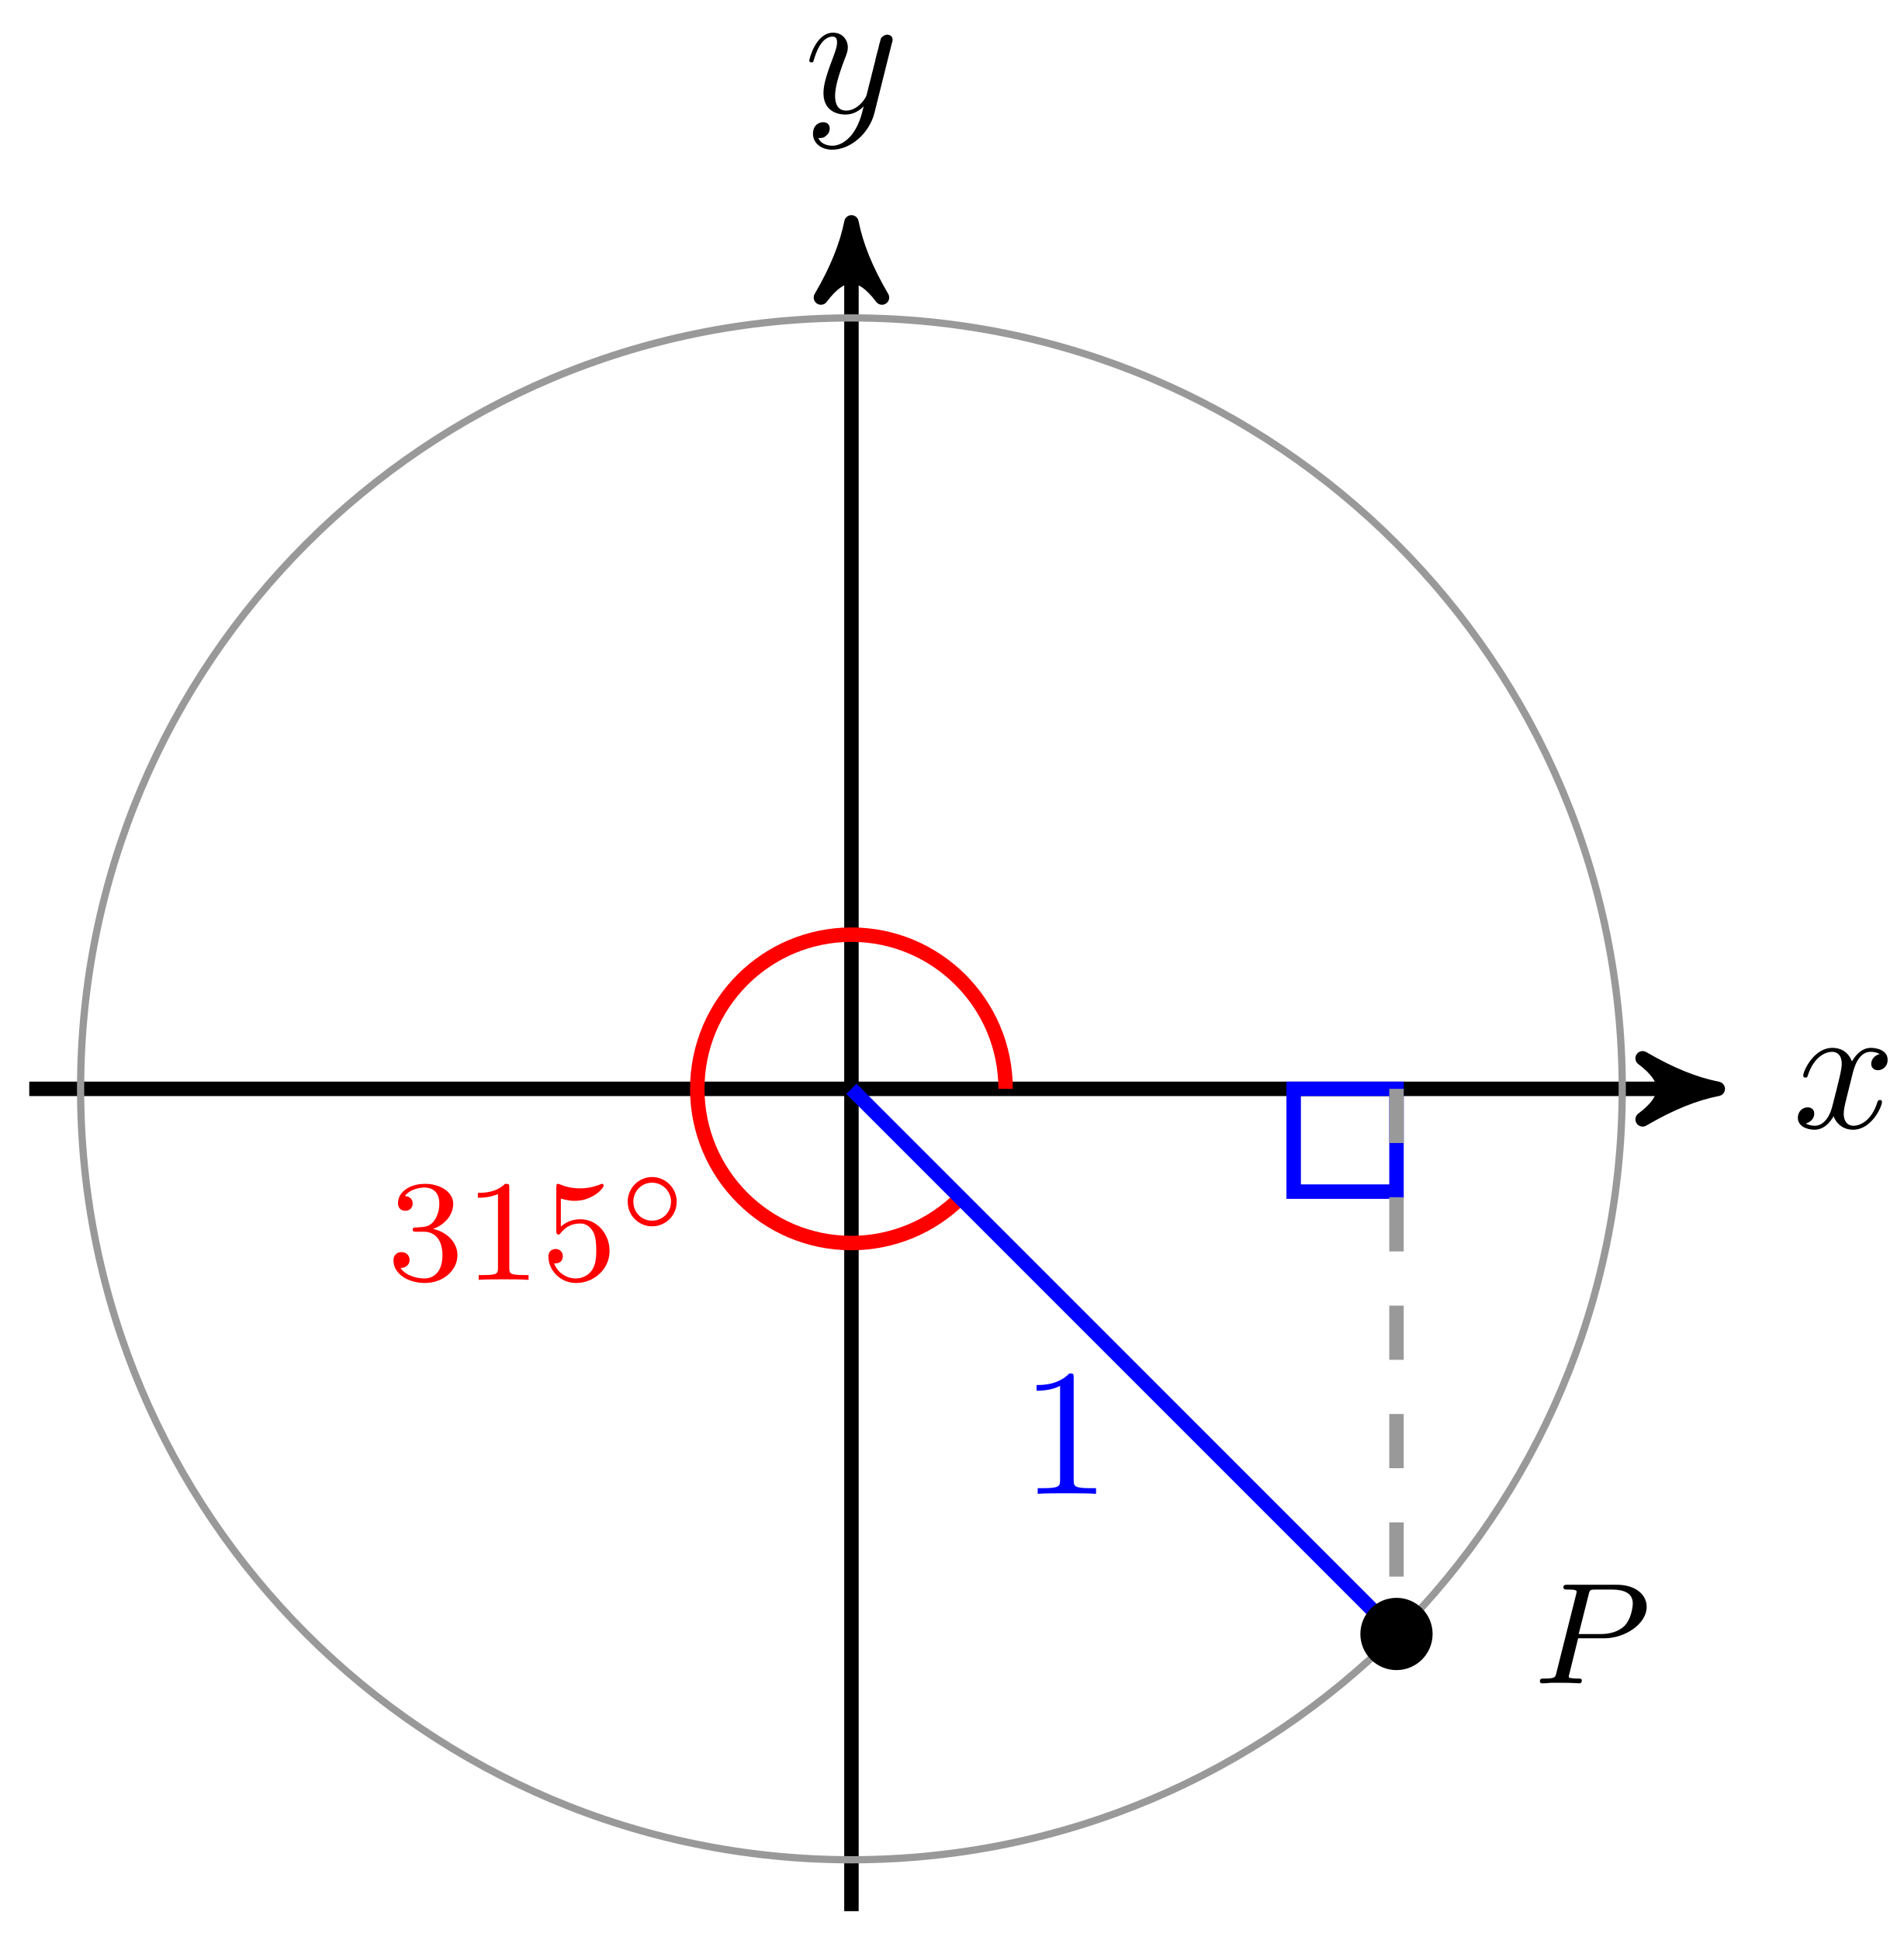
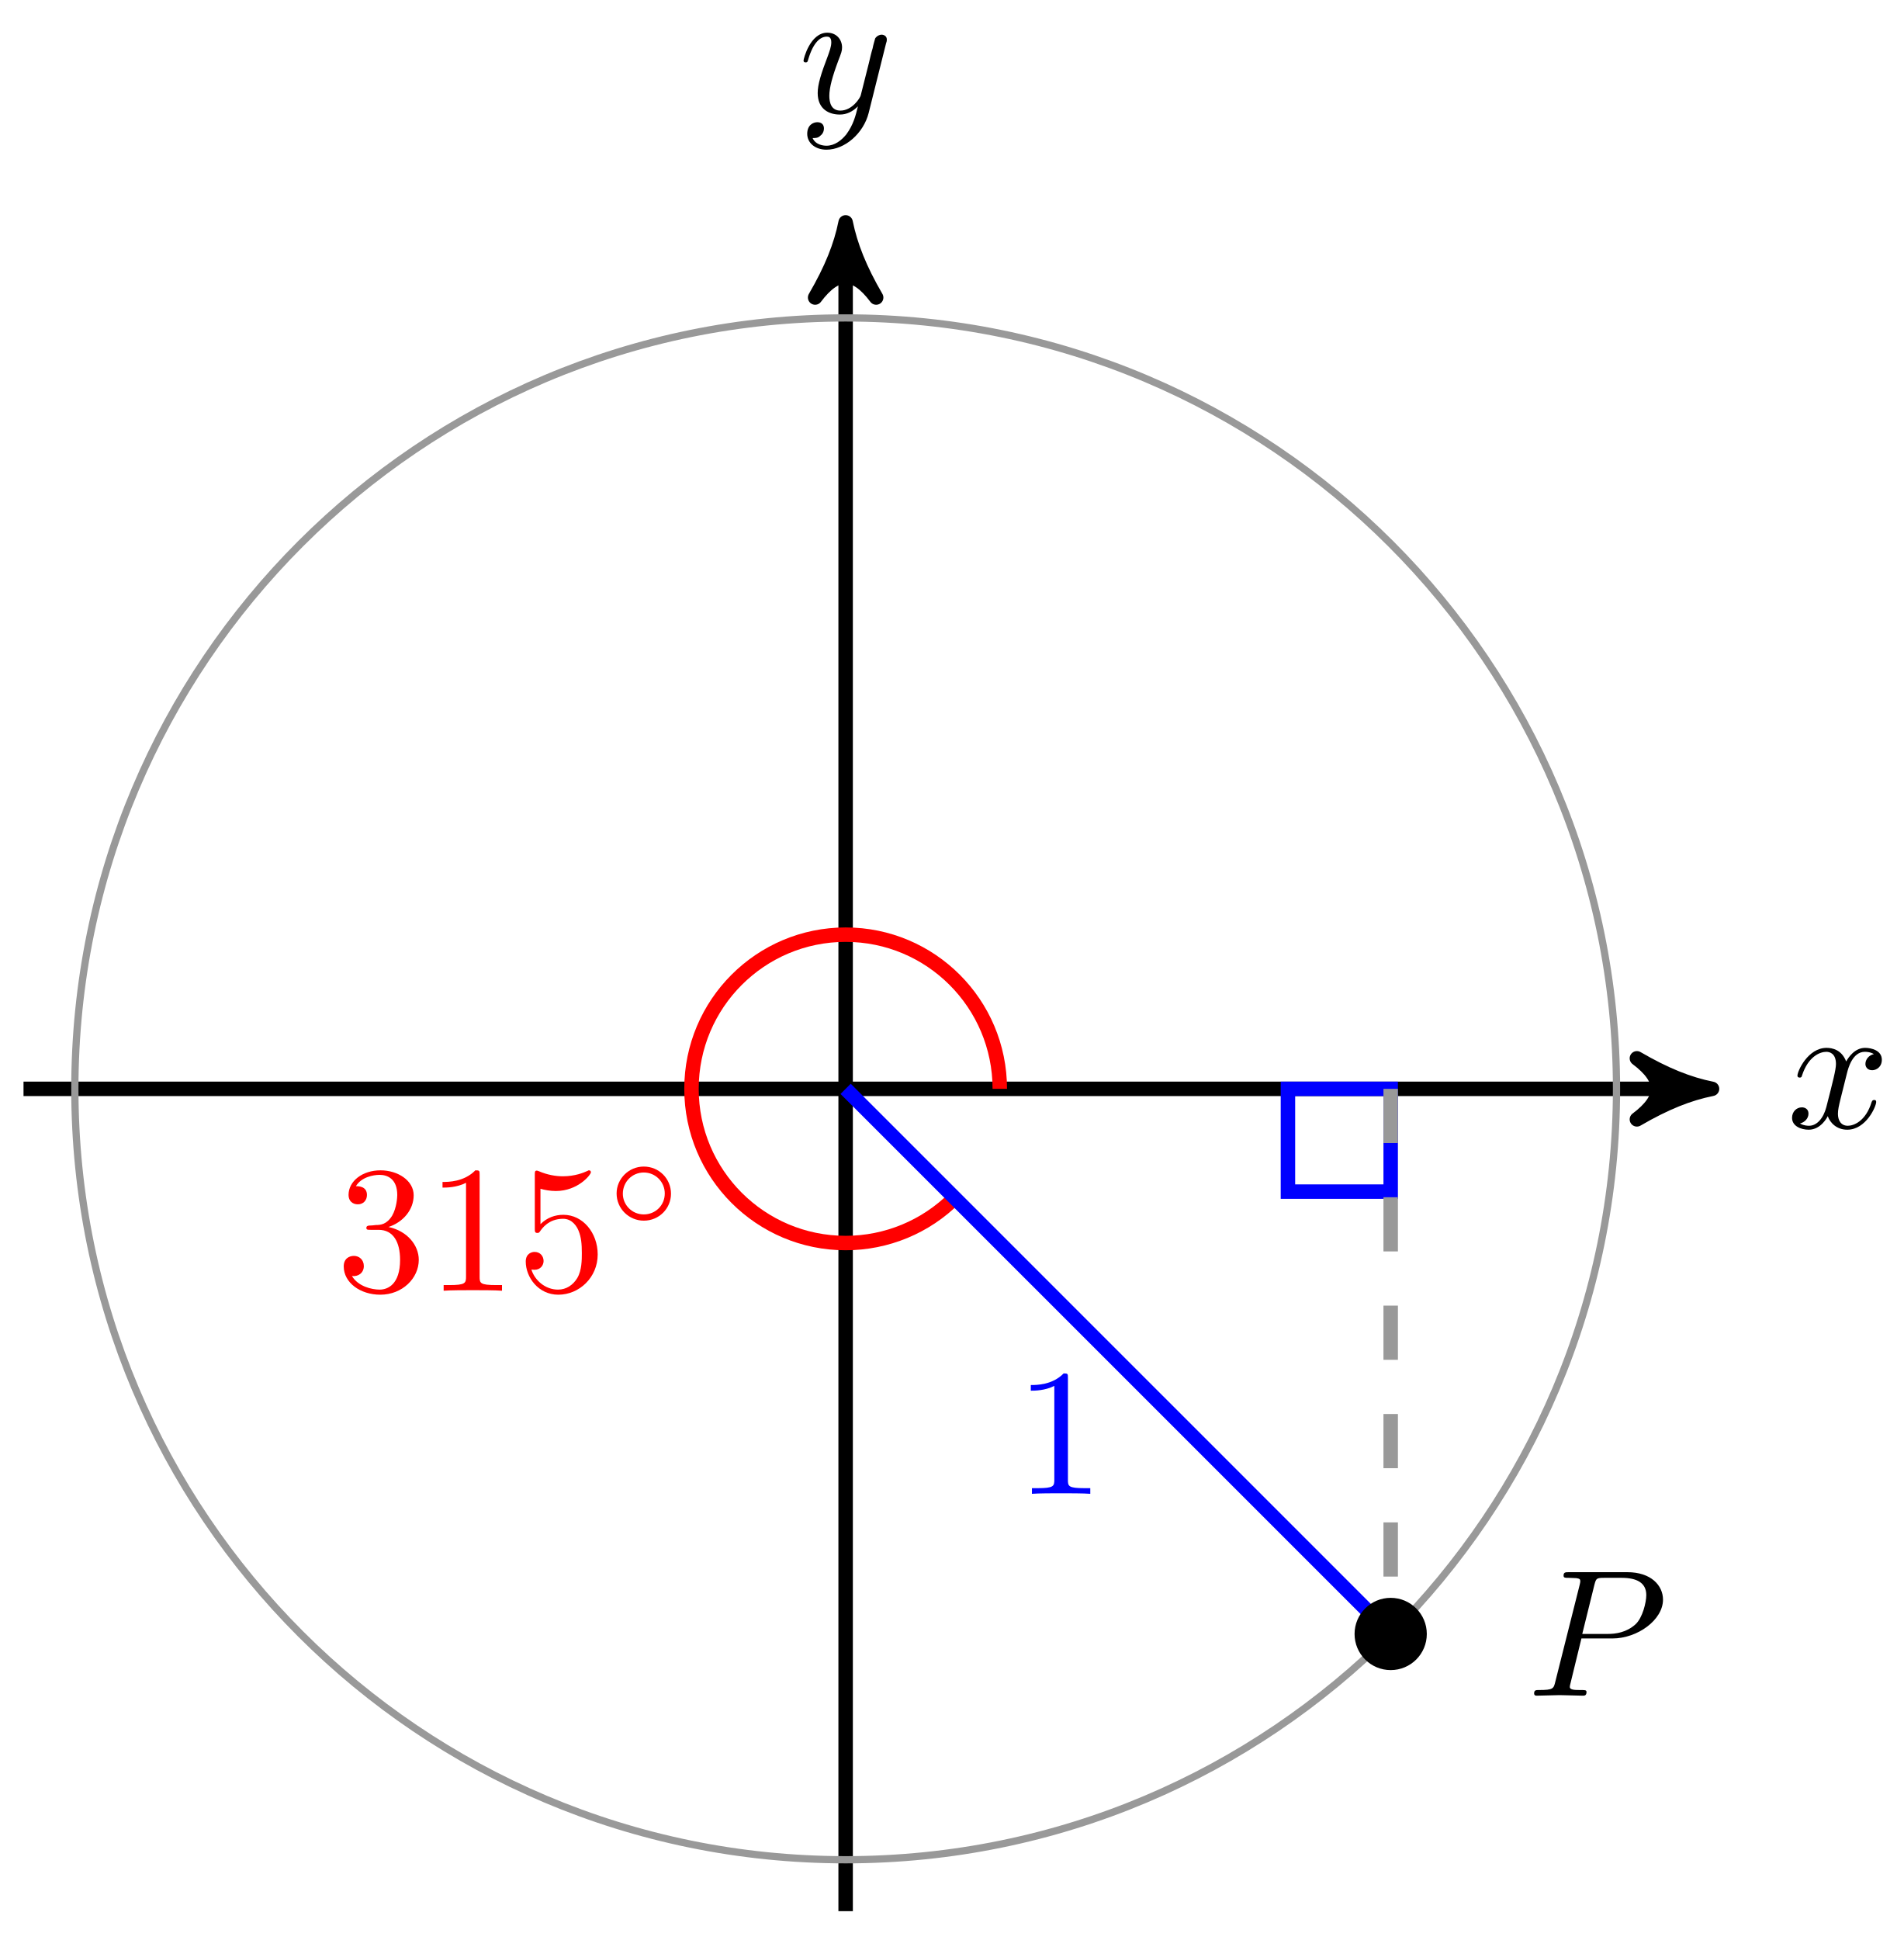
<svg xmlns="http://www.w3.org/2000/svg" xmlns:xlink="http://www.w3.org/1999/xlink" width="105pt" height="107pt" viewBox="0 0 105 107" version="1.1">
  <defs>
    <g>
      <symbol overflow="visible" id="glyph0-0">
        <path style="stroke:none;" d="" />
      </symbol>
      <symbol overflow="visible" id="glyph0-1">
        <path style="stroke:none;" d="M 4.844 -3.797 C 4.891 -3.938 4.891 -3.953 4.891 -4.031 C 4.891 -4.203 4.75 -4.297 4.594 -4.297 C 4.5 -4.297 4.344 -4.234 4.25 -4.094 C 4.234 -4.031 4.141 -3.734 4.109 -3.547 C 4.031 -3.297 3.969 -3.016 3.906 -2.75 L 3.453 -0.953 C 3.422 -0.812 2.984 -0.109 2.328 -0.109 C 1.828 -0.109 1.719 -0.547 1.719 -0.922 C 1.719 -1.375 1.891 -2 2.219 -2.875 C 2.375 -3.281 2.422 -3.391 2.422 -3.594 C 2.422 -4.031 2.109 -4.406 1.609 -4.406 C 0.656 -4.406 0.297 -2.953 0.297 -2.875 C 0.297 -2.766 0.391 -2.766 0.406 -2.766 C 0.516 -2.766 0.516 -2.797 0.562 -2.953 C 0.844 -3.891 1.234 -4.188 1.578 -4.188 C 1.656 -4.188 1.828 -4.188 1.828 -3.875 C 1.828 -3.625 1.719 -3.359 1.656 -3.172 C 1.25 -2.109 1.078 -1.547 1.078 -1.078 C 1.078 -0.188 1.703 0.109 2.297 0.109 C 2.688 0.109 3.016 -0.062 3.297 -0.344 C 3.172 0.172 3.047 0.672 2.656 1.203 C 2.391 1.531 2.016 1.828 1.562 1.828 C 1.422 1.828 0.969 1.797 0.797 1.406 C 0.953 1.406 1.094 1.406 1.219 1.281 C 1.328 1.203 1.422 1.062 1.422 0.875 C 1.422 0.562 1.156 0.531 1.062 0.531 C 0.828 0.531 0.5 0.688 0.5 1.172 C 0.5 1.672 0.938 2.047 1.562 2.047 C 2.578 2.047 3.609 1.141 3.891 0.016 Z M 4.844 -3.797 " />
      </symbol>
      <symbol overflow="visible" id="glyph0-2">
        <path style="stroke:none;" d="M 3.328 -3.016 C 3.391 -3.266 3.625 -4.188 4.312 -4.188 C 4.359 -4.188 4.609 -4.188 4.812 -4.062 C 4.531 -4 4.344 -3.766 4.344 -3.516 C 4.344 -3.359 4.453 -3.172 4.719 -3.172 C 4.938 -3.172 5.25 -3.344 5.25 -3.75 C 5.25 -4.266 4.672 -4.406 4.328 -4.406 C 3.75 -4.406 3.406 -3.875 3.281 -3.656 C 3.031 -4.312 2.5 -4.406 2.203 -4.406 C 1.172 -4.406 0.594 -3.125 0.594 -2.875 C 0.594 -2.766 0.703 -2.766 0.719 -2.766 C 0.797 -2.766 0.828 -2.797 0.844 -2.875 C 1.188 -3.938 1.844 -4.188 2.188 -4.188 C 2.375 -4.188 2.719 -4.094 2.719 -3.516 C 2.719 -3.203 2.547 -2.547 2.188 -1.141 C 2.031 -0.531 1.672 -0.109 1.234 -0.109 C 1.172 -0.109 0.953 -0.109 0.734 -0.234 C 0.984 -0.297 1.203 -0.5 1.203 -0.781 C 1.203 -1.047 0.984 -1.125 0.844 -1.125 C 0.531 -1.125 0.297 -0.875 0.297 -0.547 C 0.297 -0.094 0.781 0.109 1.219 0.109 C 1.891 0.109 2.25 -0.594 2.266 -0.641 C 2.391 -0.281 2.75 0.109 3.344 0.109 C 4.375 0.109 4.938 -1.172 4.938 -1.422 C 4.938 -1.531 4.859 -1.531 4.828 -1.531 C 4.734 -1.531 4.719 -1.484 4.688 -1.422 C 4.359 -0.344 3.688 -0.109 3.375 -0.109 C 2.984 -0.109 2.828 -0.422 2.828 -0.766 C 2.828 -0.984 2.875 -1.203 2.984 -1.641 Z M 3.328 -3.016 " />
      </symbol>
+       <symbol overflow="visible" id="glyph0-3">
+         <path style="stroke:none;" d="M 3.016 -3.156 L 4.719 -3.156 C 6.125 -3.156 7.516 -4.188 7.516 -5.297 C 7.516 -6.078 6.859 -6.812 5.547 -6.812 L 2.328 -6.812 C 2.141 -6.812 2.031 -6.812 2.031 -6.625 C 2.031 -6.5 2.109 -6.5 2.312 -6.5 C 2.438 -6.5 2.625 -6.484 2.734 -6.484 C 2.906 -6.453 2.953 -6.438 2.953 -6.312 C 2.953 -6.281 2.953 -6.25 2.922 -6.125 L 1.578 -0.781 C 1.484 -0.391 1.469 -0.312 0.672 -0.312 C 0.516 -0.312 0.406 -0.312 0.406 -0.125 C 0.406 0 0.516 0 0.547 0 C 0.828 0 1.531 -0.031 1.812 -0.031 C 2.031 -0.031 2.25 -0.016 2.453 -0.016 C 2.672 -0.016 2.891 0 3.094 0 C 3.172 0 3.297 0 3.297 -0.203 C 3.297 -0.312 3.203 -0.312 3.016 -0.312 C 2.656 -0.312 2.375 -0.312 2.375 -0.484 C 2.375 -0.547 2.391 -0.594 2.406 -0.656 Z M 3.734 -6.125 C 3.828 -6.469 3.844 -6.5 4.281 -6.5 L 5.234 -6.5 C 6.062 -6.5 6.594 -6.234 6.594 -5.547 C 6.594 -5.156 6.391 -4.297 6 -3.938 C 5.5 -3.484 4.906 -3.406 4.469 -3.406 L 3.062 -3.406 Z M 3.734 -6.125 " />
+       </symbol>
      <symbol overflow="visible" id="glyph1-0">
        <path style="stroke:none;" d="" />
      </symbol>
      <symbol overflow="visible" id="glyph1-1">
-         <path style="stroke:none;" d="M 2.016 -2.656 C 2.641 -2.656 3.047 -2.203 3.047 -1.359 C 3.047 -0.359 2.484 -0.078 2.062 -0.078 C 1.625 -0.078 1.016 -0.234 0.734 -0.656 C 1.031 -0.656 1.234 -0.844 1.234 -1.094 C 1.234 -1.359 1.047 -1.531 0.781 -1.531 C 0.578 -1.531 0.344 -1.406 0.344 -1.078 C 0.344 -0.328 1.156 0.172 2.078 0.172 C 3.125 0.172 3.875 -0.562 3.875 -1.359 C 3.875 -2.031 3.344 -2.625 2.531 -2.812 C 3.156 -3.031 3.641 -3.562 3.641 -4.203 C 3.641 -4.844 2.922 -5.297 2.094 -5.297 C 1.234 -5.297 0.594 -4.844 0.594 -4.234 C 0.594 -3.938 0.781 -3.812 1 -3.812 C 1.25 -3.812 1.406 -3.984 1.406 -4.219 C 1.406 -4.516 1.141 -4.625 0.969 -4.625 C 1.312 -5.062 1.922 -5.094 2.062 -5.094 C 2.266 -5.094 2.875 -5.031 2.875 -4.203 C 2.875 -3.656 2.641 -3.312 2.531 -3.188 C 2.297 -2.938 2.109 -2.922 1.625 -2.891 C 1.469 -2.891 1.406 -2.875 1.406 -2.766 C 1.406 -2.656 1.484 -2.656 1.625 -2.656 Z M 2.016 -2.656 " />
+         <path style="stroke:none;" d="M 2.891 -3.516 C 3.703 -3.781 4.281 -4.469 4.281 -5.266 C 4.281 -6.078 3.406 -6.641 2.453 -6.641 C 1.453 -6.641 0.688 -6.047 0.688 -5.281 C 0.688 -4.953 0.906 -4.766 1.203 -4.766 C 1.5 -4.766 1.703 -4.984 1.703 -5.281 C 1.703 -5.766 1.234 -5.766 1.094 -5.766 C 1.391 -6.266 2.047 -6.391 2.406 -6.391 C 2.828 -6.391 3.375 -6.172 3.375 -5.281 C 3.375 -5.156 3.344 -4.578 3.094 -4.141 C 2.797 -3.656 2.453 -3.625 2.203 -3.625 C 2.125 -3.609 1.891 -3.594 1.812 -3.594 C 1.734 -3.578 1.672 -3.562 1.672 -3.469 C 1.672 -3.359 1.734 -3.359 1.906 -3.359 L 2.344 -3.359 C 3.156 -3.359 3.531 -2.688 3.531 -1.703 C 3.531 -0.344 2.844 -0.062 2.406 -0.062 C 1.969 -0.062 1.219 -0.234 0.875 -0.812 C 1.219 -0.766 1.531 -0.984 1.531 -1.359 C 1.531 -1.719 1.266 -1.922 0.984 -1.922 C 0.734 -1.922 0.422 -1.781 0.422 -1.344 C 0.422 -0.438 1.344 0.219 2.438 0.219 C 3.656 0.219 4.562 -0.688 4.562 -1.703 C 4.562 -2.516 3.922 -3.297 2.891 -3.516 Z M 2.891 -3.516 " />
      </symbol>
      <symbol overflow="visible" id="glyph1-2">
-         <path style="stroke:none;" d="M 2.5 -5.078 C 2.5 -5.297 2.484 -5.297 2.266 -5.297 C 1.938 -4.984 1.516 -4.797 0.766 -4.797 L 0.766 -4.531 C 0.984 -4.531 1.406 -4.531 1.875 -4.734 L 1.875 -0.656 C 1.875 -0.359 1.844 -0.266 1.094 -0.266 L 0.812 -0.266 L 0.812 0 C 1.141 -0.031 1.828 -0.031 2.188 -0.031 C 2.547 -0.031 3.234 -0.031 3.562 0 L 3.562 -0.266 L 3.281 -0.266 C 2.531 -0.266 2.5 -0.359 2.5 -0.656 Z M 2.5 -5.078 " />
+         <path style="stroke:none;" d="M 2.938 -6.375 C 2.938 -6.625 2.938 -6.641 2.703 -6.641 C 2.078 -6 1.203 -6 0.891 -6 L 0.891 -5.688 C 1.094 -5.688 1.672 -5.688 2.188 -5.953 L 2.188 -0.781 C 2.188 -0.422 2.156 -0.312 1.266 -0.312 L 0.953 -0.312 L 0.953 0 C 1.297 -0.031 2.156 -0.031 2.562 -0.031 C 2.953 -0.031 3.828 -0.031 4.172 0 L 4.172 -0.312 L 3.859 -0.312 C 2.953 -0.312 2.938 -0.422 2.938 -0.781 Z M 2.938 -6.375 " />
      </symbol>
      <symbol overflow="visible" id="glyph1-3">
-         <path style="stroke:none;" d="M 1.109 -4.484 C 1.219 -4.453 1.531 -4.359 1.875 -4.359 C 2.875 -4.359 3.469 -5.062 3.469 -5.188 C 3.469 -5.281 3.422 -5.297 3.375 -5.297 C 3.359 -5.297 3.344 -5.297 3.281 -5.266 C 2.969 -5.141 2.594 -5.047 2.172 -5.047 C 1.703 -5.047 1.312 -5.156 1.062 -5.266 C 0.984 -5.297 0.969 -5.297 0.953 -5.297 C 0.859 -5.297 0.859 -5.219 0.859 -5.062 L 0.859 -2.734 C 0.859 -2.594 0.859 -2.5 0.984 -2.5 C 1.047 -2.5 1.062 -2.531 1.109 -2.594 C 1.203 -2.703 1.5 -3.109 2.188 -3.109 C 2.625 -3.109 2.844 -2.75 2.922 -2.594 C 3.047 -2.312 3.062 -1.938 3.062 -1.641 C 3.062 -1.344 3.062 -0.906 2.844 -0.562 C 2.688 -0.312 2.359 -0.078 1.938 -0.078 C 1.422 -0.078 0.922 -0.391 0.734 -0.922 C 0.75 -0.906 0.812 -0.906 0.812 -0.906 C 1.031 -0.906 1.219 -1.047 1.219 -1.297 C 1.219 -1.594 0.984 -1.703 0.828 -1.703 C 0.672 -1.703 0.422 -1.625 0.422 -1.281 C 0.422 -0.562 1.047 0.172 1.953 0.172 C 2.953 0.172 3.797 -0.609 3.797 -1.594 C 3.797 -2.516 3.125 -3.344 2.188 -3.344 C 1.797 -3.344 1.422 -3.219 1.109 -2.938 Z M 1.109 -4.484 " />
+         <path style="stroke:none;" d="M 4.469 -2 C 4.469 -3.188 3.656 -4.188 2.578 -4.188 C 2.109 -4.188 1.672 -4.031 1.312 -3.672 L 1.312 -5.625 C 1.516 -5.562 1.844 -5.5 2.156 -5.5 C 3.391 -5.5 4.094 -6.406 4.094 -6.531 C 4.094 -6.594 4.062 -6.641 3.984 -6.641 C 3.984 -6.641 3.953 -6.641 3.906 -6.609 C 3.703 -6.516 3.219 -6.312 2.547 -6.312 C 2.156 -6.312 1.688 -6.391 1.219 -6.594 C 1.141 -6.625 1.125 -6.625 1.109 -6.625 C 1 -6.625 1 -6.547 1 -6.391 L 1 -3.438 C 1 -3.266 1 -3.188 1.141 -3.188 C 1.219 -3.188 1.234 -3.203 1.281 -3.266 C 1.391 -3.422 1.75 -3.969 2.562 -3.969 C 3.078 -3.969 3.328 -3.516 3.406 -3.328 C 3.562 -2.953 3.594 -2.578 3.594 -2.078 C 3.594 -1.719 3.594 -1.125 3.344 -0.703 C 3.109 -0.312 2.734 -0.062 2.281 -0.062 C 1.562 -0.062 0.984 -0.594 0.812 -1.172 C 0.844 -1.172 0.875 -1.156 0.984 -1.156 C 1.312 -1.156 1.484 -1.406 1.484 -1.641 C 1.484 -1.891 1.312 -2.141 0.984 -2.141 C 0.844 -2.141 0.5 -2.062 0.5 -1.609 C 0.5 -0.75 1.188 0.219 2.297 0.219 C 3.453 0.219 4.469 -0.734 4.469 -2 Z M 4.469 -2 " />
      </symbol>
      <symbol overflow="visible" id="glyph2-0">
        <path style="stroke:none;" d="" />
      </symbol>
      <symbol overflow="visible" id="glyph2-1">
-         <path style="stroke:none;" d="M 3.266 -1.5 C 3.266 -2.25 2.656 -2.859 1.906 -2.859 C 1.172 -2.859 0.562 -2.25 0.562 -1.5 C 0.562 -0.734 1.172 -0.141 1.906 -0.141 C 2.656 -0.141 3.266 -0.734 3.266 -1.5 Z M 1.906 -0.453 C 1.328 -0.453 0.875 -0.906 0.875 -1.5 C 0.875 -2.078 1.328 -2.547 1.906 -2.547 C 2.484 -2.547 2.953 -2.078 2.953 -1.5 C 2.953 -0.906 2.484 -0.453 1.906 -0.453 Z M 1.906 -0.453 " />
+         <path style="stroke:none;" d="M 3.531 -1.734 C 3.531 -2.578 2.859 -3.234 2.031 -3.234 C 1.203 -3.234 0.531 -2.562 0.531 -1.75 C 0.531 -0.906 1.219 -0.25 2.031 -0.25 C 2.875 -0.25 3.531 -0.922 3.531 -1.734 Z M 2.031 -0.594 C 1.375 -0.594 0.875 -1.125 0.875 -1.734 C 0.875 -2.391 1.391 -2.906 2.031 -2.906 C 2.688 -2.906 3.188 -2.375 3.188 -1.75 C 3.188 -1.094 2.672 -0.594 2.031 -0.594 Z M 2.031 -0.594 " />
      </symbol>
      <symbol overflow="visible" id="glyph3-0">
        <path style="stroke:none;" d="" />
      </symbol>
      <symbol overflow="visible" id="glyph3-1">
        <path style="stroke:none;" d="M 4.172 0 L 4.172 -0.312 L 3.859 -0.312 C 2.953 -0.312 2.938 -0.422 2.938 -0.781 L 2.938 -6.375 C 2.938 -6.625 2.938 -6.641 2.703 -6.641 C 2.078 -6 1.203 -6 0.891 -6 L 0.891 -5.688 C 1.094 -5.688 1.672 -5.688 2.188 -5.953 L 2.188 -0.781 C 2.188 -0.422 2.156 -0.312 1.266 -0.312 L 0.953 -0.312 L 0.953 0 C 1.297 -0.031 2.156 -0.031 2.562 -0.031 C 2.953 -0.031 3.828 -0.031 4.172 0 Z M 4.172 0 " />
      </symbol>
-       <symbol overflow="visible" id="glyph4-0">
-         <path style="stroke:none;" d="" />
-       </symbol>
-       <symbol overflow="visible" id="glyph4-1">
-         <path style="stroke:none;" d="M 2.516 -2.484 L 3.953 -2.484 C 5.109 -2.484 6.297 -3.281 6.297 -4.219 C 6.297 -4.906 5.672 -5.438 4.641 -5.438 L 1.953 -5.438 C 1.812 -5.438 1.703 -5.438 1.703 -5.297 C 1.703 -5.172 1.812 -5.172 1.938 -5.172 C 2.203 -5.172 2.438 -5.172 2.438 -5.047 C 2.438 -5.016 2.422 -5.016 2.406 -4.906 L 1.328 -0.625 C 1.266 -0.328 1.25 -0.266 0.672 -0.266 C 0.5 -0.266 0.406 -0.266 0.406 -0.109 C 0.406 -0.078 0.438 0 0.531 0 C 0.688 0 0.875 -0.016 1.031 -0.031 L 1.531 -0.031 C 2.297 -0.031 2.516 0 2.562 0 C 2.609 0 2.719 0 2.719 -0.156 C 2.719 -0.266 2.625 -0.266 2.484 -0.266 C 2.469 -0.266 2.312 -0.266 2.188 -0.281 C 2.016 -0.297 2 -0.312 2 -0.391 C 2 -0.438 2.016 -0.484 2.031 -0.516 Z M 3.094 -4.891 C 3.156 -5.156 3.172 -5.172 3.5 -5.172 L 4.375 -5.172 C 5.031 -5.172 5.531 -4.984 5.531 -4.406 C 5.531 -4.297 5.484 -3.578 5.047 -3.141 C 4.922 -3.031 4.547 -2.719 3.766 -2.719 L 2.547 -2.719 Z M 3.094 -4.891 " />
-       </symbol>
    </g>
  </defs>
  <g id="surface1">
-     <path style="fill:none;stroke-width:0.797;stroke-linecap:butt;stroke-linejoin:miter;stroke:rgb(0%,0%,0%);stroke-opacity:1;stroke-miterlimit:10;" d="M 0.001 -45.355 L 0.001 46.754 " transform="matrix(1.00002,0,0,-1,46.96764,60.055)" />
-     <path style="fill-rule:nonzero;fill:rgb(0%,0%,0%);fill-opacity:1;stroke-width:0.797;stroke-linecap:butt;stroke-linejoin:round;stroke:rgb(0%,0%,0%);stroke-opacity:1;stroke-miterlimit:10;" d="M 1.035 -0.001 C -0.258 0.261 -1.555 0.776 -3.11 1.682 C -1.555 0.518 -1.555 -0.517 -3.11 -1.685 C -1.555 -0.778 -0.258 -0.259 1.035 -0.001 Z M 1.035 -0.001 " transform="matrix(0,-1,-1.00002,0,46.96764,13.30013)" />
+     <path style="fill:none;stroke-width:0.797;stroke-linecap:butt;stroke-linejoin:miter;stroke:rgb(0%,0%,0%);stroke-opacity:1;stroke-miterlimit:10;" d="M -0.002 -45.355 L -0.002 46.754 " transform="matrix(1,0,0,-1,46.65,60.055)" />
+     <path style="fill-rule:nonzero;fill:rgb(0%,0%,0%);fill-opacity:1;stroke-width:0.797;stroke-linecap:butt;stroke-linejoin:round;stroke:rgb(0%,0%,0%);stroke-opacity:1;stroke-miterlimit:10;" d="M 1.035 0.002 C -0.258 0.259 -1.555 0.779 -3.11 1.685 C -1.555 0.517 -1.555 -0.518 -3.11 -1.682 C -1.555 -0.776 -0.258 -0.26 1.035 0.002 Z M 1.035 0.002 " transform="matrix(0,-1,-1,0,46.65,13.30013)" />
    <g style="fill:rgb(0%,0%,0%);fill-opacity:1;">
-       <use xlink:href="#glyph0-1" x="44.347" y="6.209" />
+       <use xlink:href="#glyph0-1" x="44.029" y="6.209" />
    </g>
-     <path style="fill:none;stroke-width:0.797;stroke-linecap:butt;stroke-linejoin:miter;stroke:rgb(0%,0%,0%);stroke-opacity:1;stroke-miterlimit:10;" d="M -45.353 0 L 46.754 0 " transform="matrix(1.00002,0,0,-1,46.96764,60.055)" />
-     <path style="fill-rule:nonzero;fill:rgb(0%,0%,0%);fill-opacity:1;stroke-width:0.797;stroke-linecap:butt;stroke-linejoin:round;stroke:rgb(0%,0%,0%);stroke-opacity:1;stroke-miterlimit:10;" d="M 1.034 0 C -0.259 0.258 -1.555 0.778 -3.11 1.684 C -1.555 0.52 -1.555 -0.519 -3.11 -1.683 C -1.555 -0.777 -0.259 -0.258 1.034 0 Z M 1.034 0 " transform="matrix(1.00002,0,0,-1,93.72344,60.055)" />
+     <path style="fill:none;stroke-width:0.797;stroke-linecap:butt;stroke-linejoin:miter;stroke:rgb(0%,0%,0%);stroke-opacity:1;stroke-miterlimit:10;" d="M -45.353 0 L 46.756 0 " transform="matrix(1,0,0,-1,46.65,60.055)" />
+     <path style="fill-rule:nonzero;fill:rgb(0%,0%,0%);fill-opacity:1;stroke-width:0.797;stroke-linecap:butt;stroke-linejoin:round;stroke:rgb(0%,0%,0%);stroke-opacity:1;stroke-miterlimit:10;" d="M 1.037 0 C -0.26 0.258 -1.553 0.778 -3.108 1.684 C -1.553 0.52 -1.553 -0.519 -3.108 -1.683 C -1.553 -0.777 -0.26 -0.258 1.037 0 Z M 1.037 0 " transform="matrix(1,0,0,-1,93.40487,60.055)" />
    <g style="fill:rgb(0%,0%,0%);fill-opacity:1;">
-       <use xlink:href="#glyph0-2" x="98.878" y="62.2" />
+       <use xlink:href="#glyph0-2" x="98.559" y="62.2" />
    </g>
-     <path style="fill:none;stroke-width:0.797;stroke-linecap:butt;stroke-linejoin:miter;stroke:rgb(0%,0%,100%);stroke-opacity:1;stroke-miterlimit:10;" d="M 30.067 0 L 30.067 -5.668 L 24.395 -5.668 L 24.395 0 Z M 30.067 0 " transform="matrix(1.00002,0,0,-1,46.96764,60.055)" />
-     <path style="fill:none;stroke-width:0.399;stroke-linecap:butt;stroke-linejoin:miter;stroke:rgb(59.999%,59.999%,59.999%);stroke-opacity:1;stroke-miterlimit:10;" d="M 42.52 0 C 42.52 23.485 23.485 42.52 0.001 42.52 C -23.483 42.52 -42.521 23.485 -42.521 0 C -42.521 -23.484 -23.483 -42.519 0.001 -42.519 C 23.485 -42.519 42.52 -23.484 42.52 0 Z M 42.52 0 " transform="matrix(1.00002,0,0,-1,46.96764,60.055)" />
-     <path style="fill:none;stroke-width:0.797;stroke-linecap:butt;stroke-linejoin:miter;stroke:rgb(100%,0%,0%);stroke-opacity:1;stroke-miterlimit:10;" d="M 8.505 0 C 8.505 4.696 4.696 8.504 0.001 8.504 C -4.698 8.504 -8.503 4.696 -8.503 0 C -8.503 -4.695 -4.698 -8.504 0.001 -8.504 C 2.255 -8.504 4.419 -7.609 6.013 -6.011 " transform="matrix(1.00002,0,0,-1,46.96764,60.055)" />
+     <path style="fill:none;stroke-width:0.797;stroke-linecap:butt;stroke-linejoin:miter;stroke:rgb(0%,0%,100%);stroke-opacity:1;stroke-miterlimit:10;" d="M 30.065 0 L 30.065 -5.668 L 24.397 -5.668 L 24.397 0 Z M 30.065 0 " transform="matrix(1,0,0,-1,46.65,60.055)" />
+     <path style="fill:none;stroke-width:0.399;stroke-linecap:butt;stroke-linejoin:miter;stroke:rgb(59.999%,59.999%,59.999%);stroke-opacity:1;stroke-miterlimit:10;" d="M 42.522 0 C 42.522 23.485 23.483 42.52 -0.002 42.52 C -23.482 42.52 -42.521 23.485 -42.521 0 C -42.521 -23.484 -23.482 -42.519 -0.002 -42.519 C 23.483 -42.519 42.522 -23.484 42.522 0 Z M 42.522 0 " transform="matrix(1,0,0,-1,46.65,60.055)" />
+     <path style="fill:none;stroke-width:0.797;stroke-linecap:butt;stroke-linejoin:miter;stroke:rgb(100%,0%,0%);stroke-opacity:1;stroke-miterlimit:10;" d="M 8.502 0 C 8.502 4.696 4.698 8.504 -0.002 8.504 C -4.697 8.504 -8.505 4.696 -8.505 0 C -8.505 -4.695 -4.697 -8.504 -0.002 -8.504 C 2.256 -8.504 4.42 -7.609 6.014 -6.011 " transform="matrix(1,0,0,-1,46.65,60.055)" />
    <g style="fill:rgb(100%,0%,0%);fill-opacity:1;">
-       <use xlink:href="#glyph1-1" x="21.36" y="70.591" />
-       <use xlink:href="#glyph1-2" x="25.595" y="70.591" />
-       <use xlink:href="#glyph1-3" x="29.829" y="70.591" />
+       <use xlink:href="#glyph1-1" x="18.539" y="71.19" />
+       <use xlink:href="#glyph1-2" x="23.52" y="71.19" />
+       <use xlink:href="#glyph1-3" x="28.502" y="71.19" />
    </g>
    <g style="fill:rgb(100%,0%,0%);fill-opacity:1;">
-       <use xlink:href="#glyph2-1" x="34.063" y="67.778" />
+       <use xlink:href="#glyph2-1" x="33.483" y="67.575" />
    </g>
-     <path style="fill:none;stroke-width:0.797;stroke-linecap:butt;stroke-linejoin:miter;stroke:rgb(59.999%,59.999%,59.999%);stroke-opacity:1;stroke-dasharray:2.989,2.989;stroke-miterlimit:10;" d="M 30.067 0 L 30.067 -30.066 " transform="matrix(1.00002,0,0,-1,46.96764,60.055)" />
-     <path style="fill:none;stroke-width:0.797;stroke-linecap:butt;stroke-linejoin:miter;stroke:rgb(0%,0%,100%);stroke-opacity:1;stroke-miterlimit:10;" d="M 0.001 0 L 30.067 -30.066 " transform="matrix(1.00002,0,0,-1,46.96764,60.055)" />
+     <path style="fill:none;stroke-width:0.797;stroke-linecap:butt;stroke-linejoin:miter;stroke:rgb(59.999%,59.999%,59.999%);stroke-opacity:1;stroke-dasharray:2.989,2.989;stroke-miterlimit:10;" d="M 30.065 0 L 30.065 -30.066 " transform="matrix(1,0,0,-1,46.65,60.055)" />
+     <path style="fill:none;stroke-width:0.797;stroke-linecap:butt;stroke-linejoin:miter;stroke:rgb(0%,0%,100%);stroke-opacity:1;stroke-miterlimit:10;" d="M -0.002 0 L 30.065 -30.066 " transform="matrix(1,0,0,-1,46.65,60.055)" />
    <g style="fill:rgb(0%,0%,100%);fill-opacity:1;">
-       <use xlink:href="#glyph3-1" x="56.29" y="82.391" />
+       <use xlink:href="#glyph3-1" x="55.972" y="82.391" />
    </g>
-     <path style="fill-rule:nonzero;fill:rgb(0%,0%,0%);fill-opacity:1;stroke-width:0.399;stroke-linecap:butt;stroke-linejoin:miter;stroke:rgb(0%,0%,0%);stroke-opacity:1;stroke-miterlimit:10;" d="M 31.86 -30.066 C 31.86 -29.078 31.055 -28.273 30.067 -28.273 C 29.075 -28.273 28.274 -29.078 28.274 -30.066 C 28.274 -31.058 29.075 -31.859 30.067 -31.859 C 31.055 -31.859 31.86 -31.058 31.86 -30.066 Z M 31.86 -30.066 " transform="matrix(1.00002,0,0,-1,46.96764,60.055)" />
+     <path style="fill-rule:nonzero;fill:rgb(0%,0%,0%);fill-opacity:1;stroke-width:0.399;stroke-linecap:butt;stroke-linejoin:miter;stroke:rgb(0%,0%,0%);stroke-opacity:1;stroke-miterlimit:10;" d="M 31.858 -30.066 C 31.858 -29.078 31.057 -28.273 30.065 -28.273 C 29.077 -28.273 28.272 -29.078 28.272 -30.066 C 28.272 -31.058 29.077 -31.859 30.065 -31.859 C 31.057 -31.859 31.858 -31.058 31.858 -30.066 Z M 31.858 -30.066 " transform="matrix(1,0,0,-1,46.65,60.055)" />
    <g style="fill:rgb(0%,0%,0%);fill-opacity:1;">
-       <use xlink:href="#glyph4-1" x="84.539" y="92.844" />
+       <use xlink:href="#glyph0-3" x="84.221" y="93.525" />
    </g>
  </g>
</svg>
